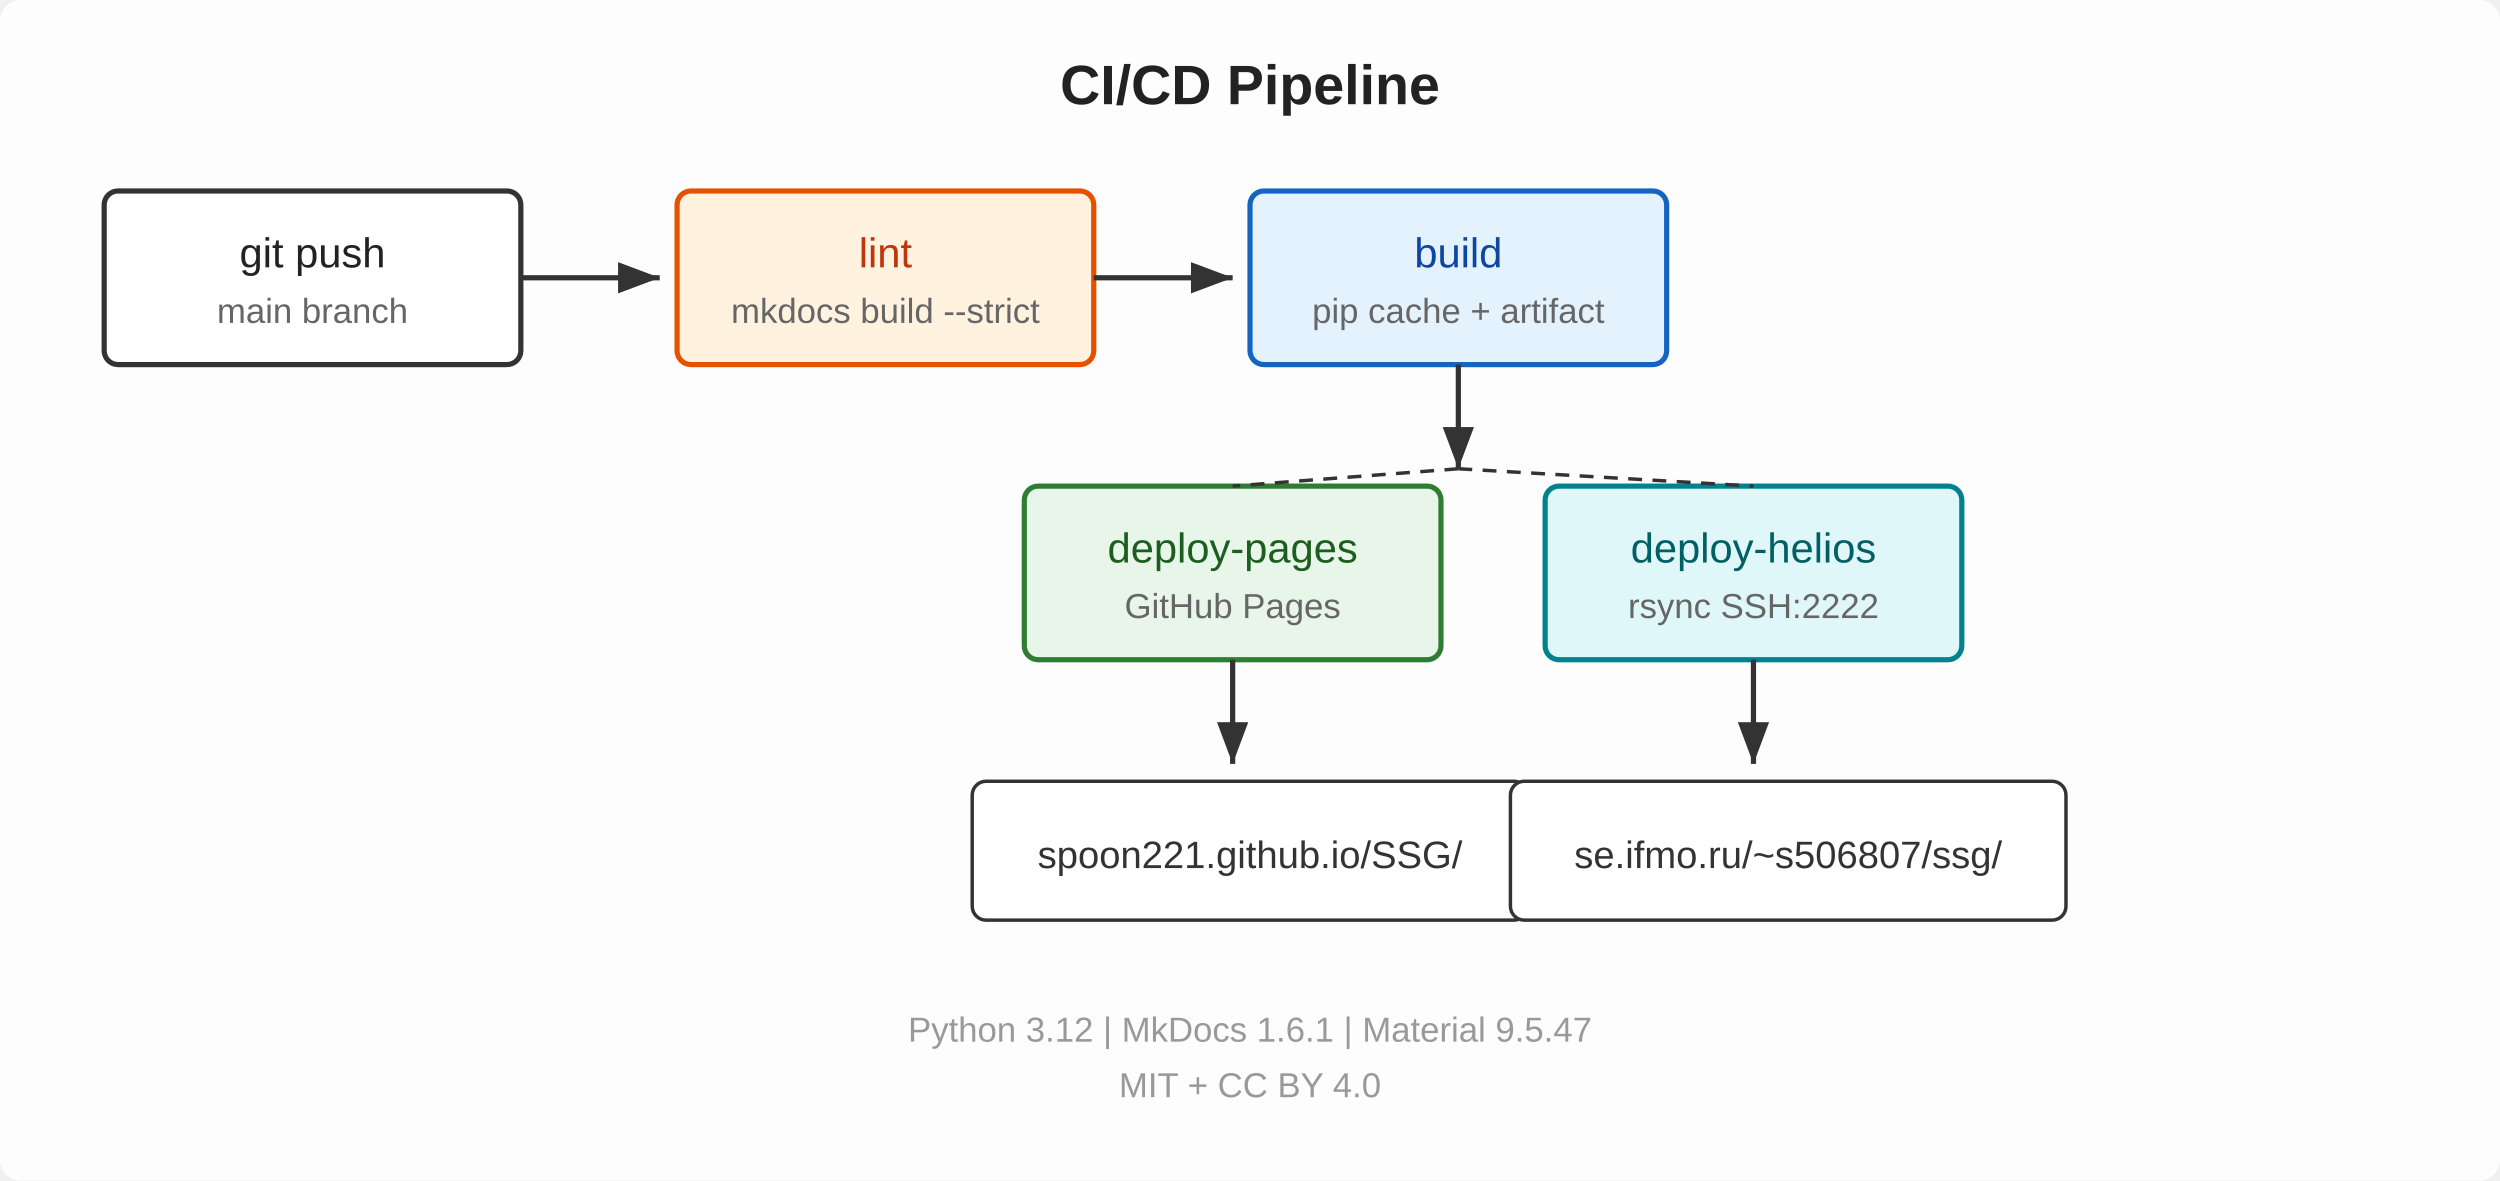
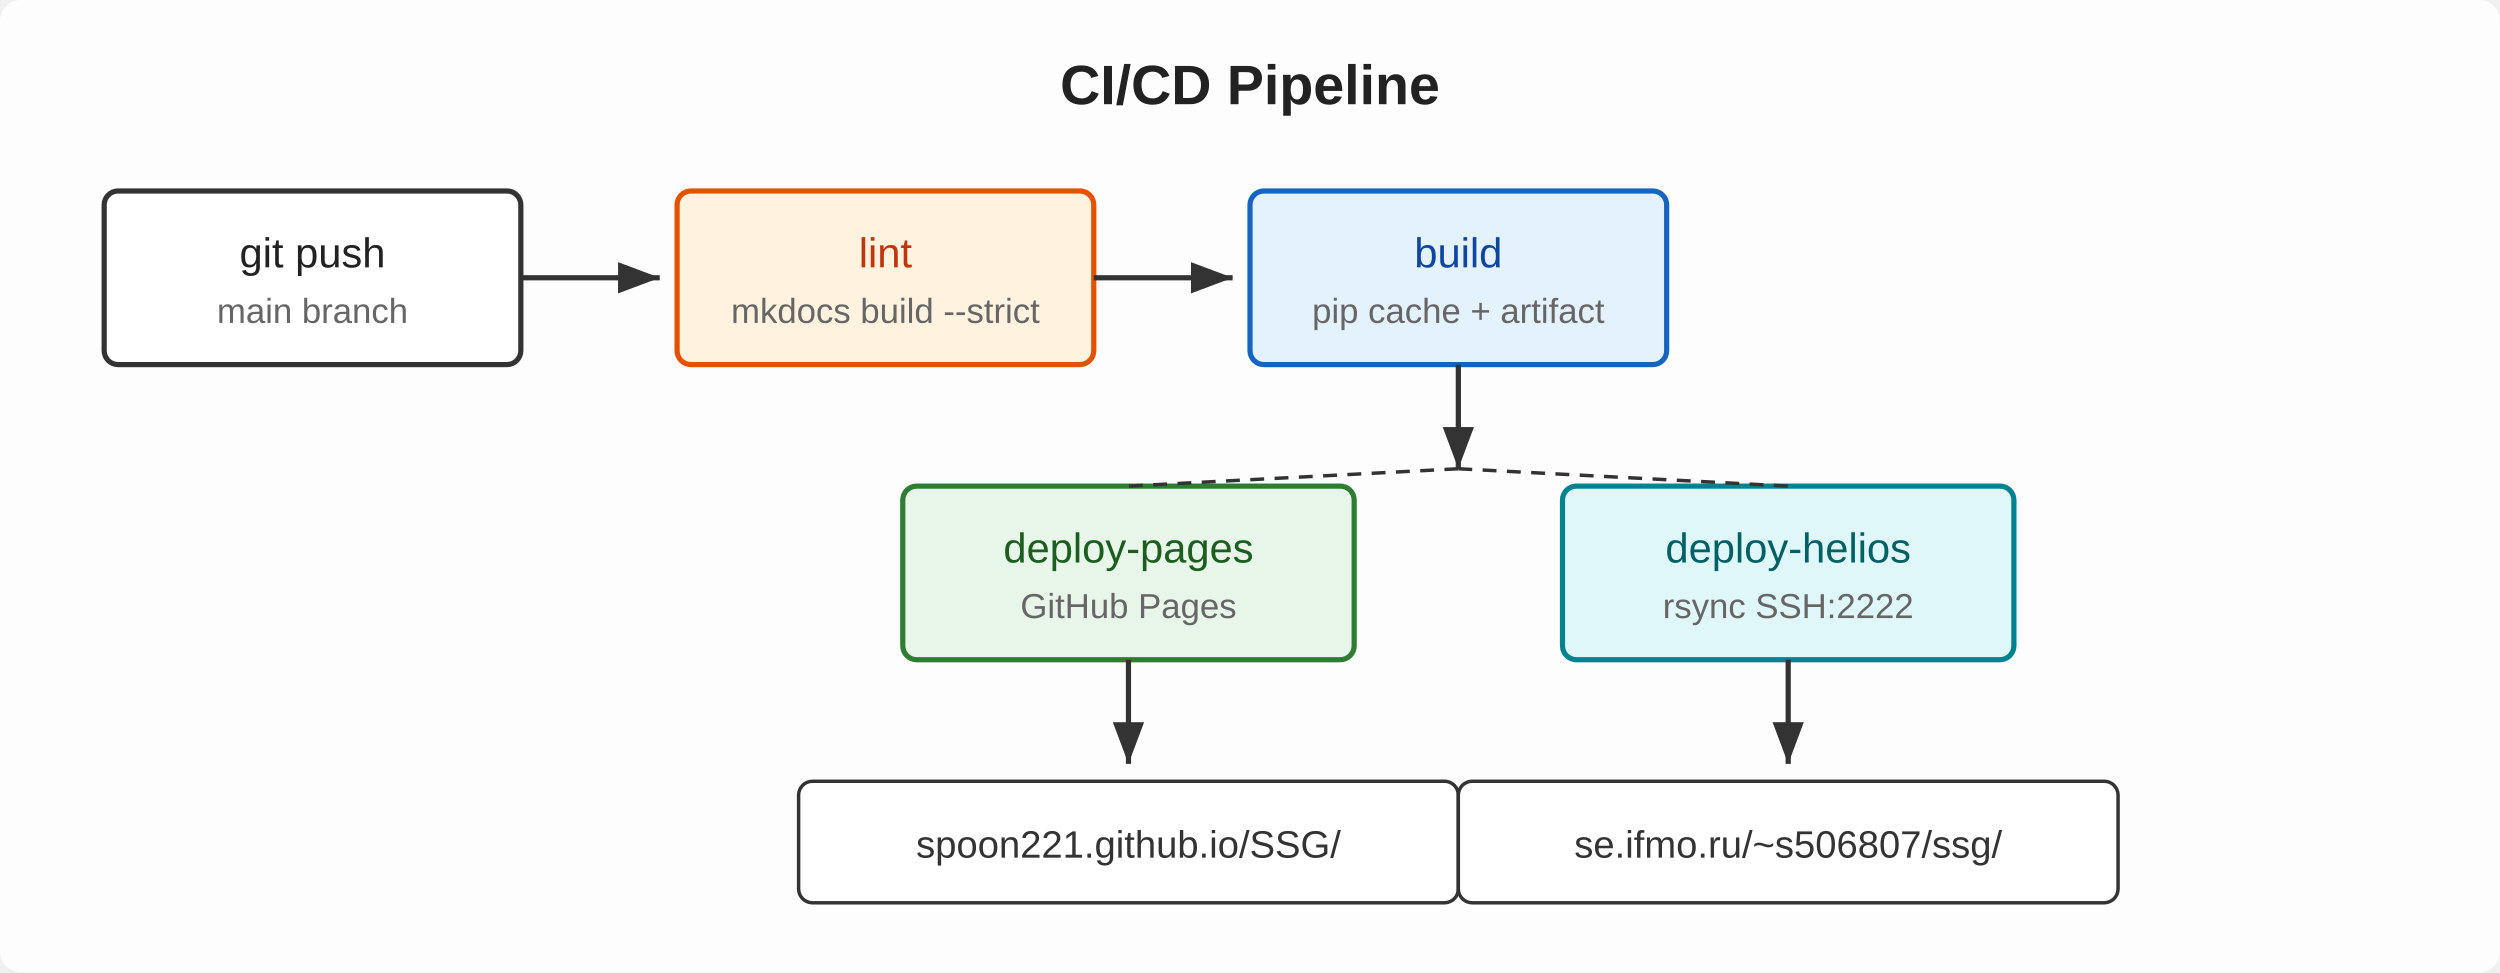
- <svg xmlns="http://www.w3.org/2000/svg" viewBox="0 0 720 340" width="720" height="340">
-   <rect width="720" height="340" fill="#fdfdfd" rx="6" />
+ <svg xmlns="http://www.w3.org/2000/svg" viewBox="0 0 720 280" width="720" height="280">
+   <rect width="720" height="280" fill="#fdfdfd" rx="6" />
  <text x="360" y="30" text-anchor="middle" font-family="Arial,sans-serif" font-size="16" font-weight="bold" fill="#222">CI/CD Pipeline</text>
  <rect x="30" y="55" width="120" height="50" rx="4" fill="#fff" stroke="#333" stroke-width="1.5" />
  <text x="90" y="77" text-anchor="middle" font-family="Arial,sans-serif" font-size="12" fill="#222">git push</text>
  <text x="90" y="93" text-anchor="middle" font-family="Arial,sans-serif" font-size="10" fill="#666">main branch</text>
  <line x1="150" y1="80" x2="190" y2="80" stroke="#333" stroke-width="1.5" marker-end="url(#arrowhead)" />
  <rect x="195" y="55" width="120" height="50" rx="4" fill="#fff3e0" stroke="#e65100" stroke-width="1.5" />
  <text x="255" y="77" text-anchor="middle" font-family="Arial,sans-serif" font-size="12" fill="#bf360c">lint</text>
  <text x="255" y="93" text-anchor="middle" font-family="Arial,sans-serif" font-size="10" fill="#666">mkdocs build --strict</text>
  <line x1="315" y1="80" x2="355" y2="80" stroke="#333" stroke-width="1.5" marker-end="url(#arrowhead)" />
  <rect x="360" y="55" width="120" height="50" rx="4" fill="#e3f2fd" stroke="#1565c0" stroke-width="1.5" />
  <text x="420" y="77" text-anchor="middle" font-family="Arial,sans-serif" font-size="12" fill="#0d47a1">build</text>
  <text x="420" y="93" text-anchor="middle" font-family="Arial,sans-serif" font-size="10" fill="#666">pip cache + artifact</text>
  <line x1="420" y1="105" x2="420" y2="135" stroke="#333" stroke-width="1.5" marker-end="url(#arrowhead)" />
-   <rect x="295" y="140" width="120" height="50" rx="4" fill="#e8f5e9" stroke="#2e7d32" stroke-width="1.5" />
-   <text x="355" y="162" text-anchor="middle" font-family="Arial,sans-serif" font-size="12" fill="#1b5e20">deploy-pages</text>
-   <text x="355" y="178" text-anchor="middle" font-family="Arial,sans-serif" font-size="10" fill="#666">GitHub Pages</text>
-   <rect x="445" y="140" width="120" height="50" rx="4" fill="#e0f7fa" stroke="#00838f" stroke-width="1.5" />
-   <text x="505" y="162" text-anchor="middle" font-family="Arial,sans-serif" font-size="12" fill="#006064">deploy-helios</text>
-   <text x="505" y="178" text-anchor="middle" font-family="Arial,sans-serif" font-size="10" fill="#666">rsync SSH:2222</text>
-   <line x1="420" y1="135" x2="355" y2="140" stroke="#333" stroke-width="1" stroke-dasharray="4,3" />
-   <line x1="420" y1="135" x2="505" y2="140" stroke="#333" stroke-width="1" stroke-dasharray="4,3" />
-   <line x1="355" y1="190" x2="355" y2="220" stroke="#333" stroke-width="1.5" marker-end="url(#arrowhead)" />
-   <line x1="505" y1="190" x2="505" y2="220" stroke="#333" stroke-width="1.5" marker-end="url(#arrowhead)" />
-   <rect x="280" y="225" width="160" height="40" rx="4" fill="#fff" stroke="#333" stroke-width="1" />
-   <text x="360" y="250" text-anchor="middle" font-family="Arial,sans-serif" font-size="11" fill="#333">spoon221.github.io/SSG/</text>
-   <rect x="435" y="225" width="160" height="40" rx="4" fill="#fff" stroke="#333" stroke-width="1" />
-   <text x="515" y="250" text-anchor="middle" font-family="Arial,sans-serif" font-size="11" fill="#333">se.ifmo.ru/~s506807/ssg/</text>
-   <text x="360" y="300" text-anchor="middle" font-family="Arial,sans-serif" font-size="10" fill="#999">Python 3.12 | MkDocs 1.6.1 | Material 9.5.47</text>
-   <text x="360" y="316" text-anchor="middle" font-family="Arial,sans-serif" font-size="10" fill="#999">MIT + CC BY 4.0</text>
+   <rect x="260" y="140" width="130" height="50" rx="4" fill="#e8f5e9" stroke="#2e7d32" stroke-width="1.5" />
+   <text x="325" y="162" text-anchor="middle" font-family="Arial,sans-serif" font-size="12" fill="#1b5e20">deploy-pages</text>
+   <text x="325" y="178" text-anchor="middle" font-family="Arial,sans-serif" font-size="10" fill="#666">GitHub Pages</text>
+   <rect x="450" y="140" width="130" height="50" rx="4" fill="#e0f7fa" stroke="#00838f" stroke-width="1.5" />
+   <text x="515" y="162" text-anchor="middle" font-family="Arial,sans-serif" font-size="12" fill="#006064">deploy-helios</text>
+   <text x="515" y="178" text-anchor="middle" font-family="Arial,sans-serif" font-size="10" fill="#666">rsync SSH:2222</text>
+   <line x1="420" y1="135" x2="325" y2="140" stroke="#333" stroke-width="1" stroke-dasharray="4,3" />
+   <line x1="420" y1="135" x2="515" y2="140" stroke="#333" stroke-width="1" stroke-dasharray="4,3" />
+   <line x1="325" y1="190" x2="325" y2="220" stroke="#333" stroke-width="1.5" marker-end="url(#arrowhead)" />
+   <line x1="515" y1="190" x2="515" y2="220" stroke="#333" stroke-width="1.5" marker-end="url(#arrowhead)" />
+   <rect x="230" y="225" width="190" height="35" rx="4" fill="#fff" stroke="#333" stroke-width="1" />
+   <text x="325" y="247" text-anchor="middle" font-family="Arial,sans-serif" font-size="11" fill="#333">spoon221.github.io/SSG/</text>
+   <rect x="420" y="225" width="190" height="35" rx="4" fill="#fff" stroke="#333" stroke-width="1" />
+   <text x="515" y="247" text-anchor="middle" font-family="Arial,sans-serif" font-size="11" fill="#333">se.ifmo.ru/~s506807/ssg/</text>
  <defs>
    <marker id="arrowhead" markerWidth="8" markerHeight="6" refX="8" refY="3" orient="auto">
      <polygon points="0 0, 8 3, 0 6" fill="#333" />
    </marker>
  </defs>
</svg>
